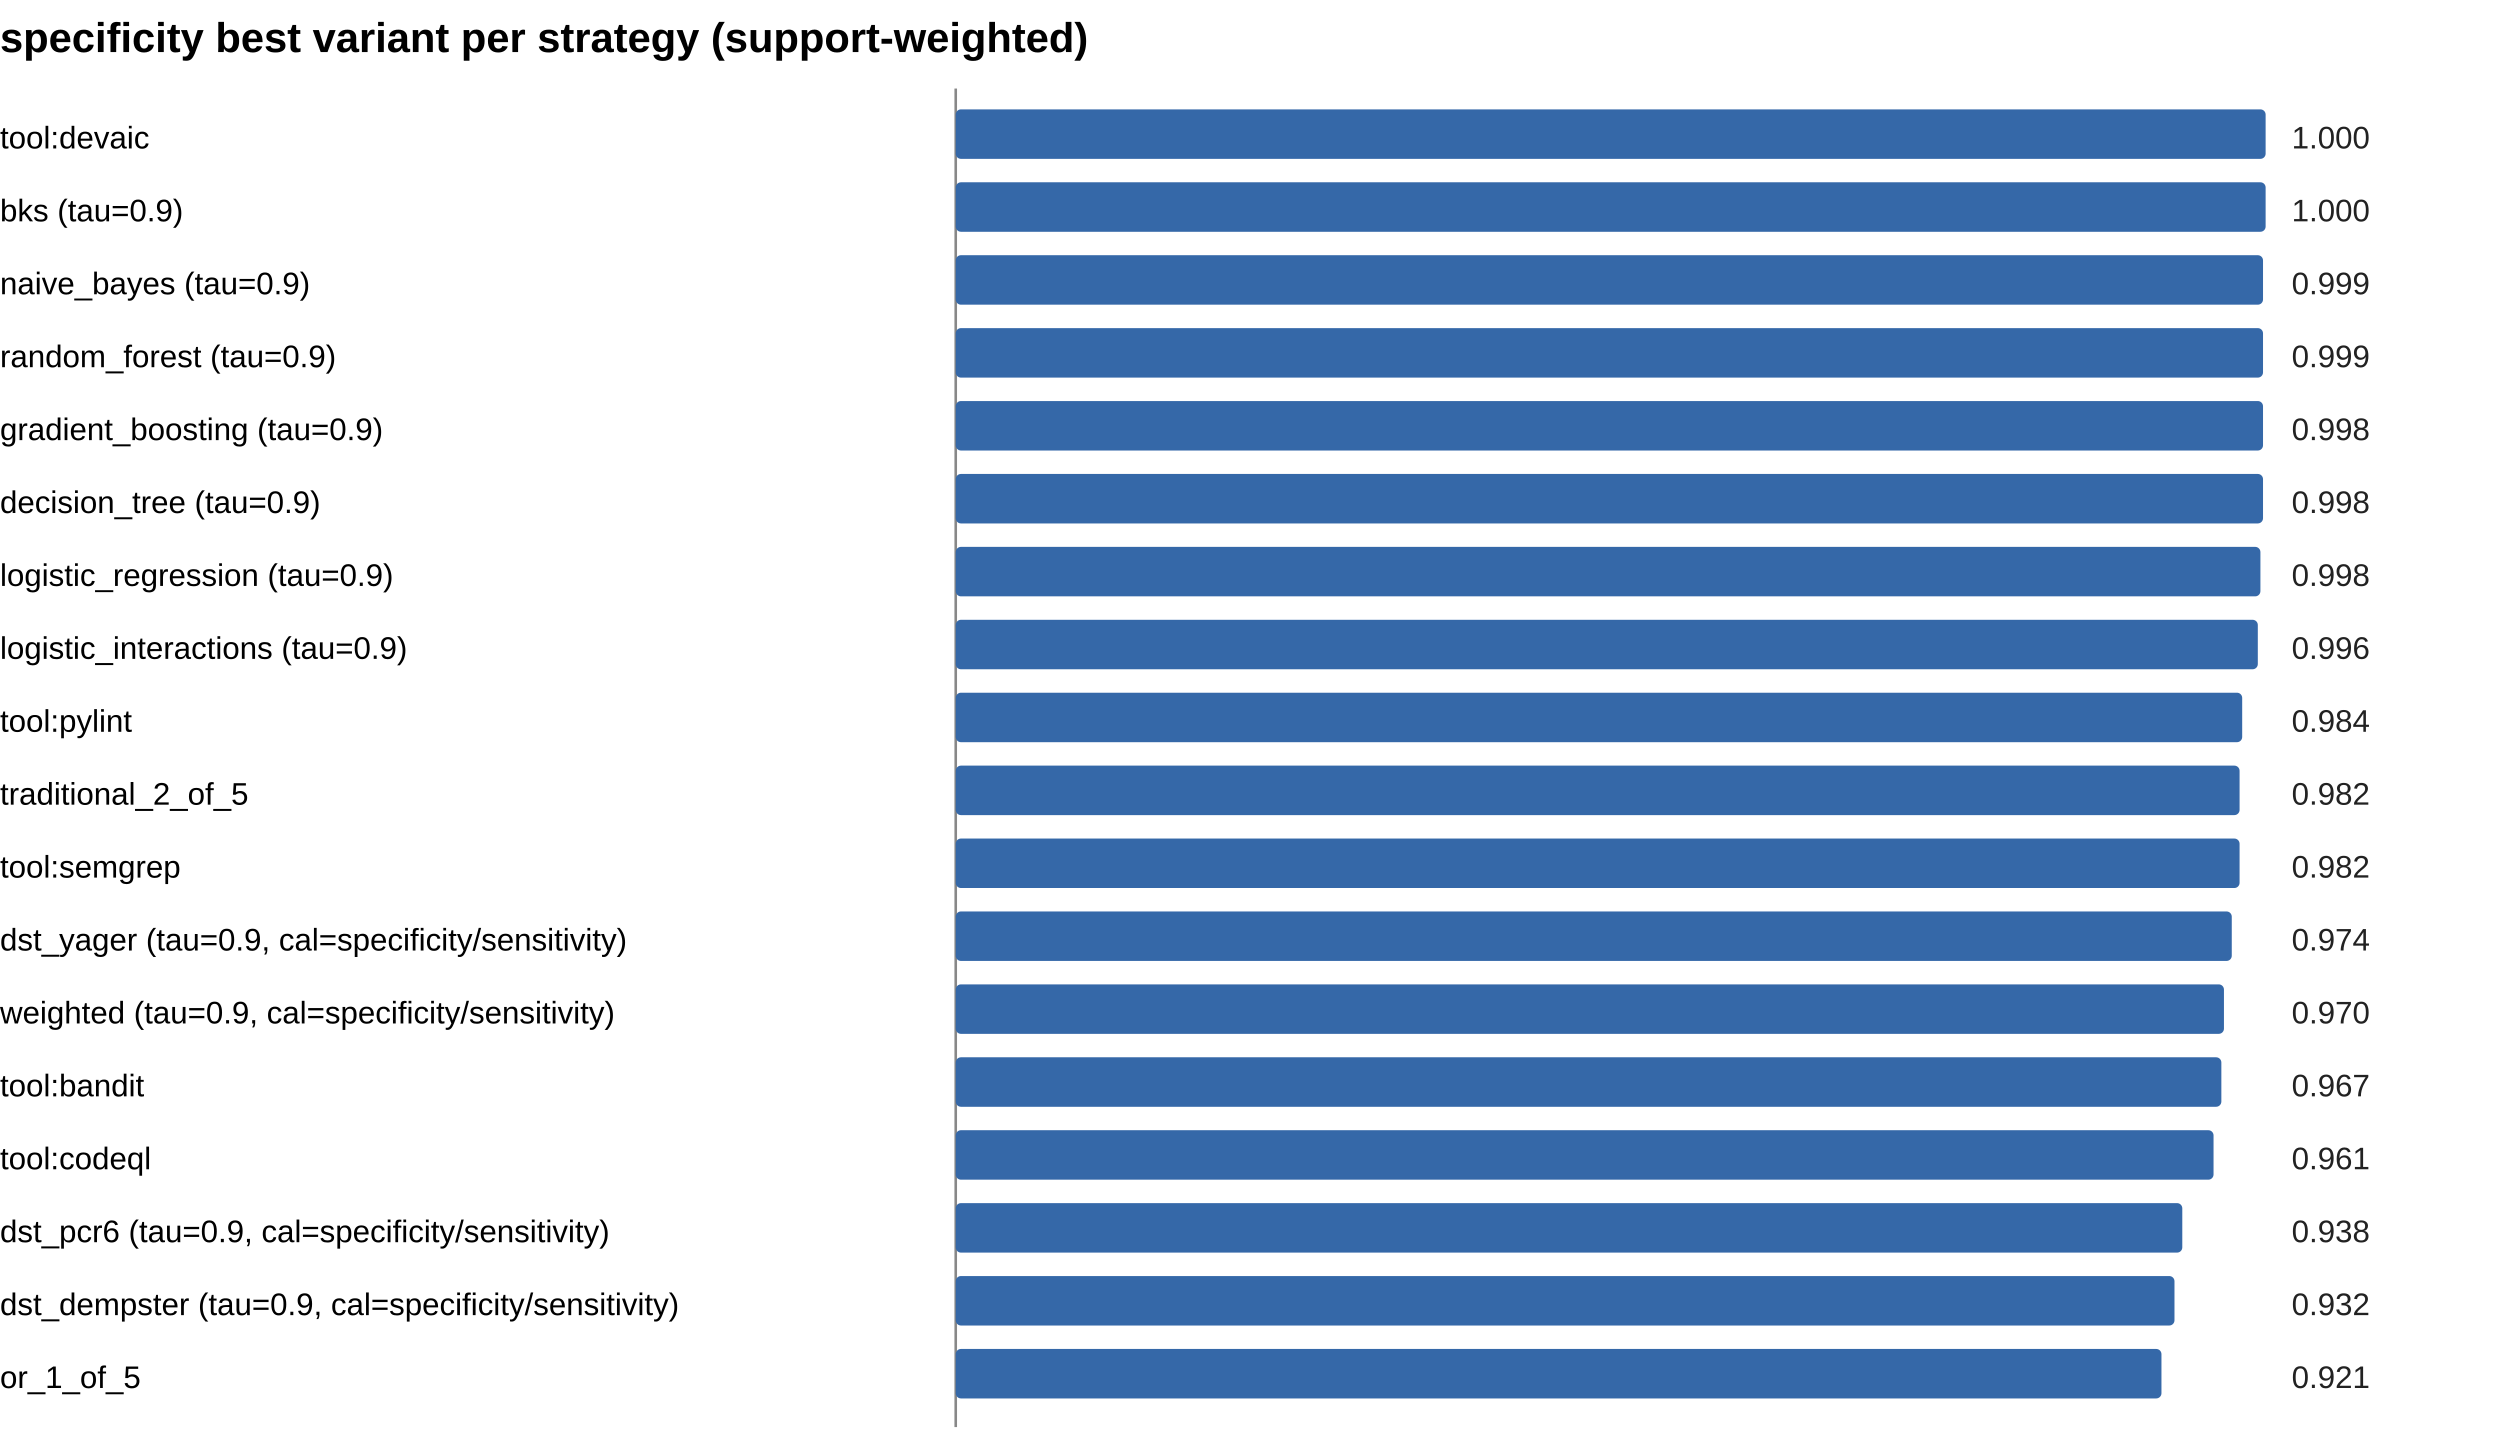
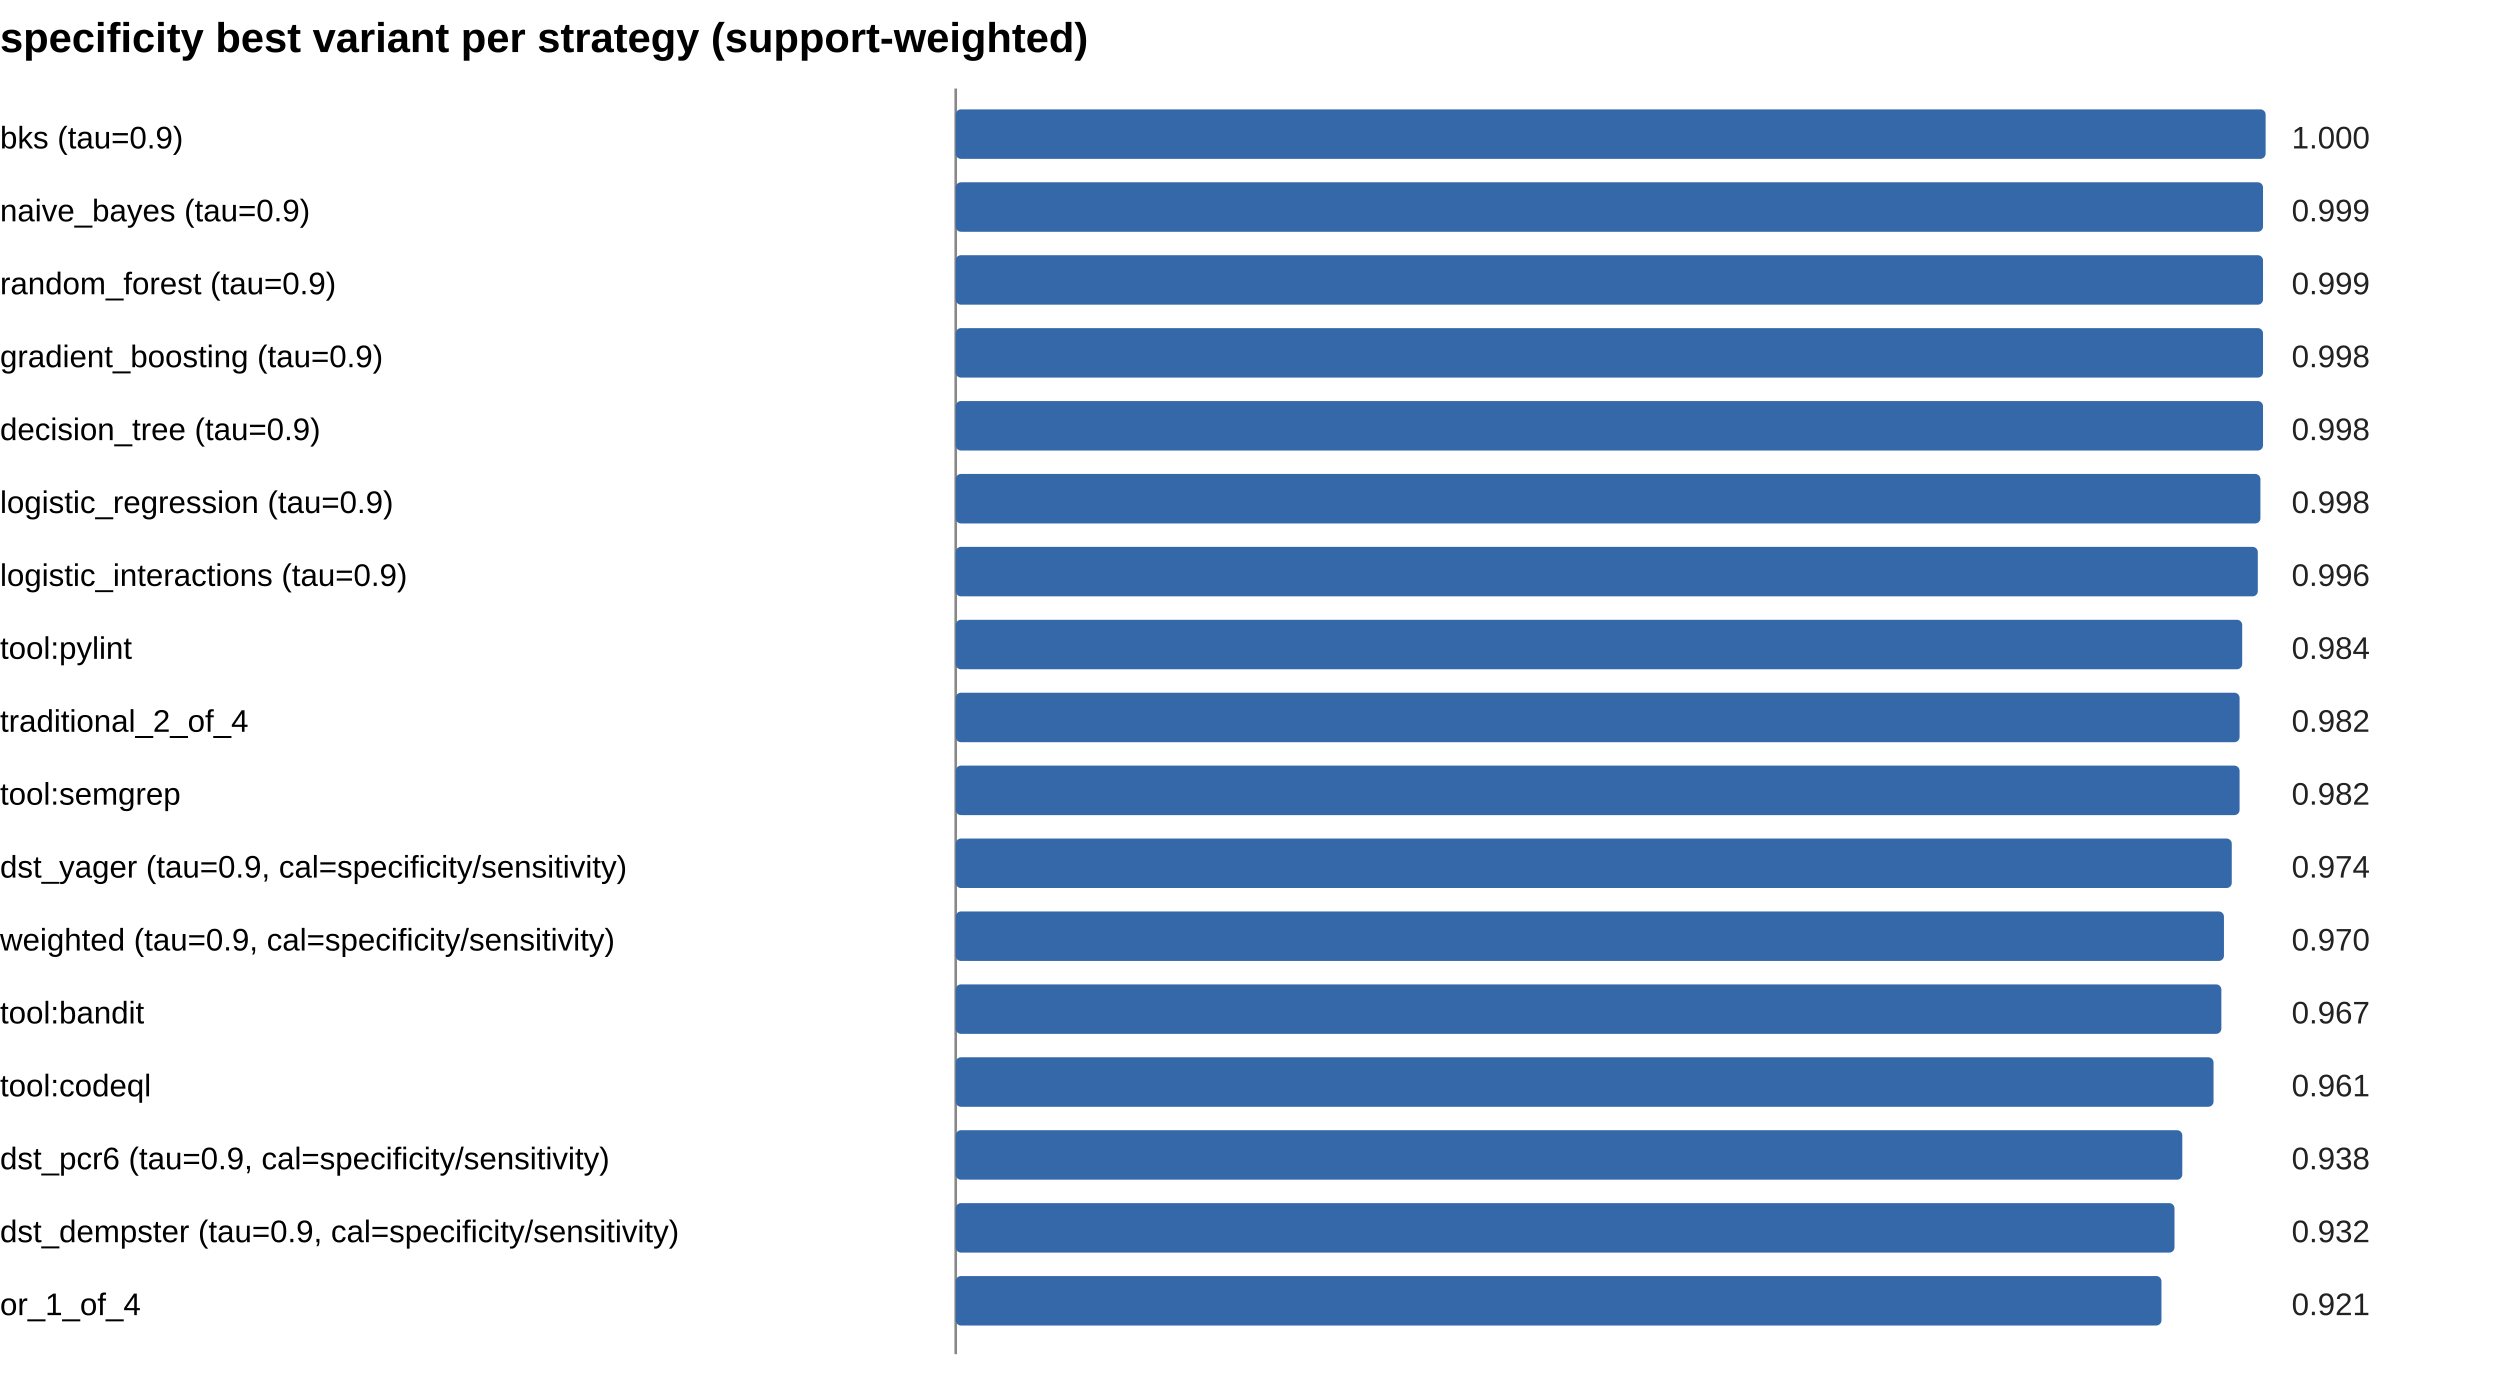
- <svg xmlns="http://www.w3.org/2000/svg" width="960" height="558" viewBox="0 0 960 558">
+ <svg xmlns="http://www.w3.org/2000/svg" width="960" height="530" viewBox="0 0 960 530">
  <style>text{font-family:Arial,sans-serif;font-size:12px}.t{font-size:16px;font-weight:700}.ax{stroke:#888;stroke-width:1}.bar{fill:#3568a8}.v{fill:#222}</style>
  <text class="t" x="0" y="20">specificity best variant per strategy (support-weighted)</text>
-   <line class="ax" x1="367" y1="34" x2="367" y2="548" />
-   <text x="0" y="57">tool:devaic</text>
+   <line class="ax" x1="367" y1="34" x2="367" y2="520" />
+   <text x="0" y="57">bks (tau=0.9)</text>
  <rect class="bar" x="367" y="42" width="503" height="19" rx="2" />
  <text class="v" x="880" y="57">1.000</text>
-   <text x="0" y="85">bks (tau=0.9)</text>
-   <rect class="bar" x="367" y="70" width="503" height="19" rx="2" />
-   <text class="v" x="880" y="85">1.000</text>
-   <text x="0" y="113">naive_bayes (tau=0.9)</text>
+   <text x="0" y="85">naive_bayes (tau=0.9)</text>
+   <rect class="bar" x="367" y="70" width="502" height="19" rx="2" />
+   <text class="v" x="880" y="85">0.999</text>
+   <text x="0" y="113">random_forest (tau=0.9)</text>
  <rect class="bar" x="367" y="98" width="502" height="19" rx="2" />
  <text class="v" x="880" y="113">0.999</text>
-   <text x="0" y="141">random_forest (tau=0.9)</text>
+   <text x="0" y="141">gradient_boosting (tau=0.9)</text>
  <rect class="bar" x="367" y="126" width="502" height="19" rx="2" />
-   <text class="v" x="880" y="141">0.999</text>
-   <text x="0" y="169">gradient_boosting (tau=0.9)</text>
+   <text class="v" x="880" y="141">0.998</text>
+   <text x="0" y="169">decision_tree (tau=0.9)</text>
  <rect class="bar" x="367" y="154" width="502" height="19" rx="2" />
  <text class="v" x="880" y="169">0.998</text>
-   <text x="0" y="197">decision_tree (tau=0.9)</text>
-   <rect class="bar" x="367" y="182" width="502" height="19" rx="2" />
+   <text x="0" y="197">logistic_regression (tau=0.9)</text>
+   <rect class="bar" x="367" y="182" width="501" height="19" rx="2" />
  <text class="v" x="880" y="197">0.998</text>
-   <text x="0" y="225">logistic_regression (tau=0.9)</text>
-   <rect class="bar" x="367" y="210" width="501" height="19" rx="2" />
-   <text class="v" x="880" y="225">0.998</text>
-   <text x="0" y="253">logistic_interactions (tau=0.9)</text>
-   <rect class="bar" x="367" y="238" width="500" height="19" rx="2" />
-   <text class="v" x="880" y="253">0.996</text>
-   <text x="0" y="281">tool:pylint</text>
-   <rect class="bar" x="367" y="266" width="494" height="19" rx="2" />
-   <text class="v" x="880" y="281">0.984</text>
-   <text x="0" y="309">traditional_2_of_5</text>
+   <text x="0" y="225">logistic_interactions (tau=0.9)</text>
+   <rect class="bar" x="367" y="210" width="500" height="19" rx="2" />
+   <text class="v" x="880" y="225">0.996</text>
+   <text x="0" y="253">tool:pylint</text>
+   <rect class="bar" x="367" y="238" width="494" height="19" rx="2" />
+   <text class="v" x="880" y="253">0.984</text>
+   <text x="0" y="281">traditional_2_of_4</text>
+   <rect class="bar" x="367" y="266" width="493" height="19" rx="2" />
+   <text class="v" x="880" y="281">0.982</text>
+   <text x="0" y="309">tool:semgrep</text>
  <rect class="bar" x="367" y="294" width="493" height="19" rx="2" />
  <text class="v" x="880" y="309">0.982</text>
-   <text x="0" y="337">tool:semgrep</text>
-   <rect class="bar" x="367" y="322" width="493" height="19" rx="2" />
-   <text class="v" x="880" y="337">0.982</text>
-   <text x="0" y="365">dst_yager (tau=0.9, cal=specificity/sensitivity)</text>
-   <rect class="bar" x="367" y="350" width="490" height="19" rx="2" />
-   <text class="v" x="880" y="365">0.974</text>
-   <text x="0" y="393">weighted (tau=0.9, cal=specificity/sensitivity)</text>
-   <rect class="bar" x="367" y="378" width="487" height="19" rx="2" />
-   <text class="v" x="880" y="393">0.970</text>
-   <text x="0" y="421">tool:bandit</text>
-   <rect class="bar" x="367" y="406" width="486" height="19" rx="2" />
-   <text class="v" x="880" y="421">0.967</text>
-   <text x="0" y="449">tool:codeql</text>
-   <rect class="bar" x="367" y="434" width="483" height="19" rx="2" />
-   <text class="v" x="880" y="449">0.961</text>
-   <text x="0" y="477">dst_pcr6 (tau=0.9, cal=specificity/sensitivity)</text>
-   <rect class="bar" x="367" y="462" width="471" height="19" rx="2" />
-   <text class="v" x="880" y="477">0.938</text>
-   <text x="0" y="505">dst_dempster (tau=0.9, cal=specificity/sensitivity)</text>
-   <rect class="bar" x="367" y="490" width="468" height="19" rx="2" />
-   <text class="v" x="880" y="505">0.932</text>
-   <text x="0" y="533">or_1_of_5</text>
-   <rect class="bar" x="367" y="518" width="463" height="19" rx="2" />
-   <text class="v" x="880" y="533">0.921</text>
+   <text x="0" y="337">dst_yager (tau=0.9, cal=specificity/sensitivity)</text>
+   <rect class="bar" x="367" y="322" width="490" height="19" rx="2" />
+   <text class="v" x="880" y="337">0.974</text>
+   <text x="0" y="365">weighted (tau=0.9, cal=specificity/sensitivity)</text>
+   <rect class="bar" x="367" y="350" width="487" height="19" rx="2" />
+   <text class="v" x="880" y="365">0.970</text>
+   <text x="0" y="393">tool:bandit</text>
+   <rect class="bar" x="367" y="378" width="486" height="19" rx="2" />
+   <text class="v" x="880" y="393">0.967</text>
+   <text x="0" y="421">tool:codeql</text>
+   <rect class="bar" x="367" y="406" width="483" height="19" rx="2" />
+   <text class="v" x="880" y="421">0.961</text>
+   <text x="0" y="449">dst_pcr6 (tau=0.9, cal=specificity/sensitivity)</text>
+   <rect class="bar" x="367" y="434" width="471" height="19" rx="2" />
+   <text class="v" x="880" y="449">0.938</text>
+   <text x="0" y="477">dst_dempster (tau=0.9, cal=specificity/sensitivity)</text>
+   <rect class="bar" x="367" y="462" width="468" height="19" rx="2" />
+   <text class="v" x="880" y="477">0.932</text>
+   <text x="0" y="505">or_1_of_4</text>
+   <rect class="bar" x="367" y="490" width="463" height="19" rx="2" />
+   <text class="v" x="880" y="505">0.921</text>
</svg>
